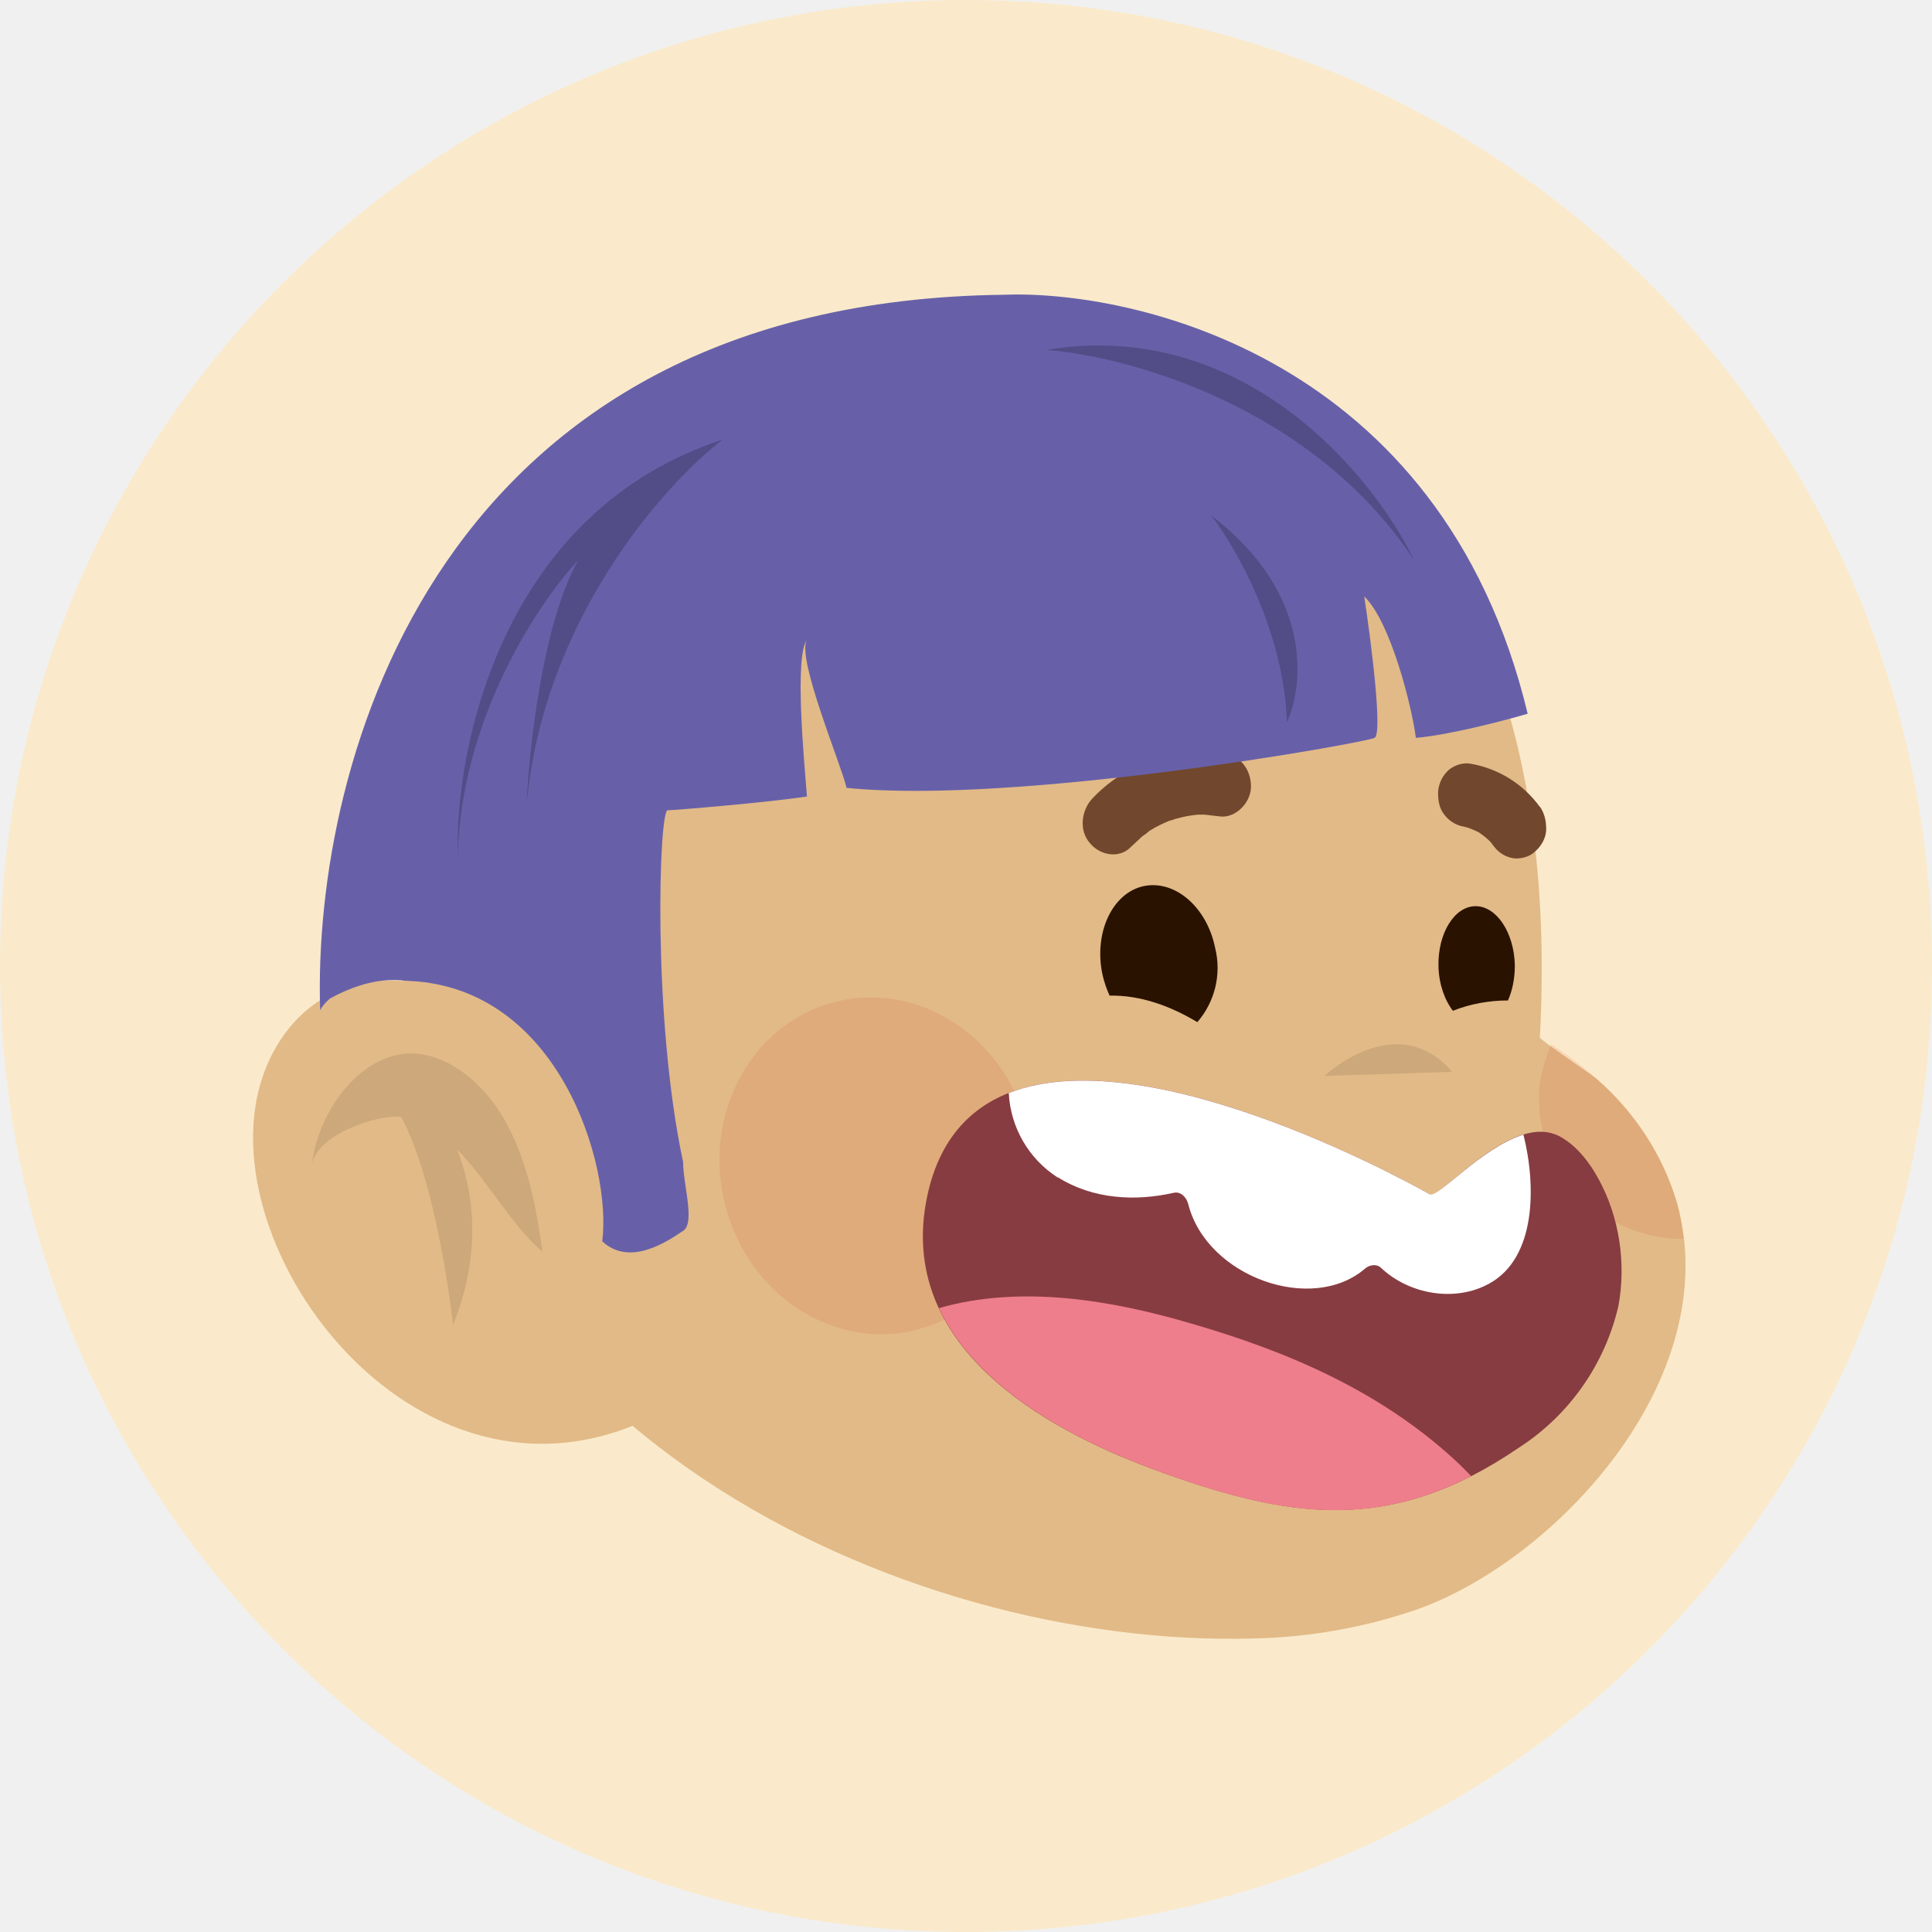
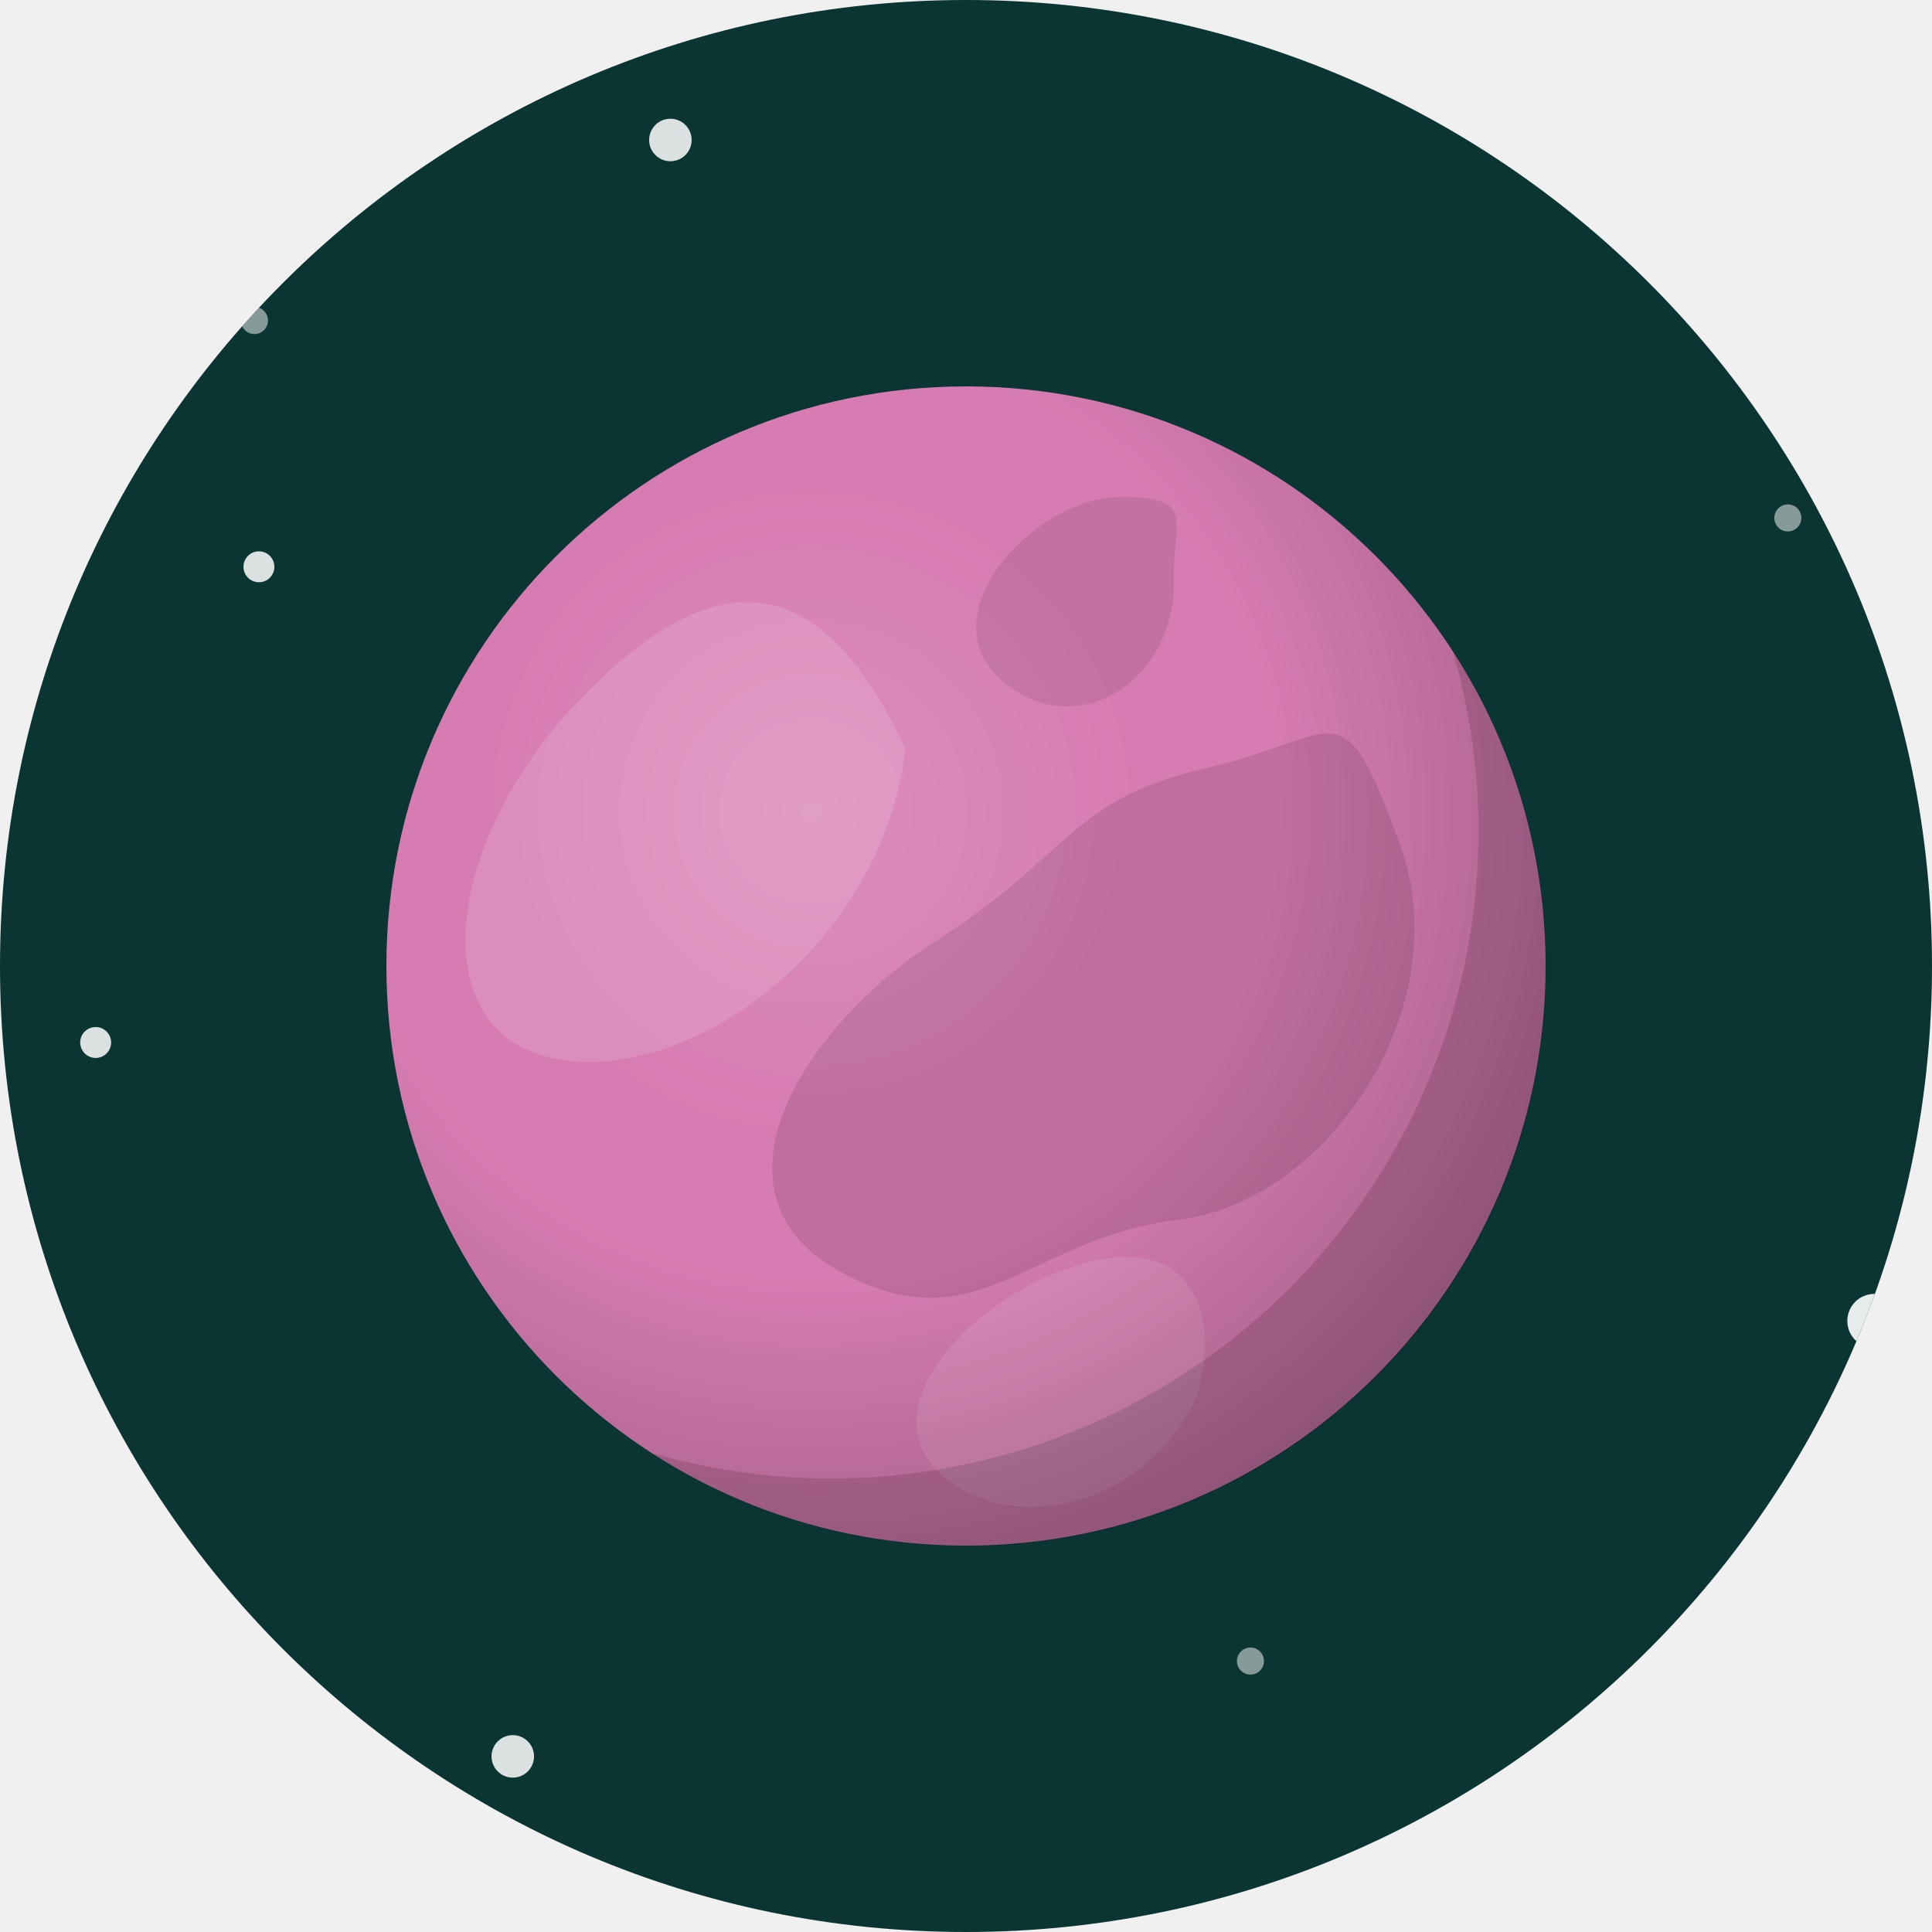
- <svg xmlns="http://www.w3.org/2000/svg" viewBox="0 0 480 480" fill="none" shape-rendering="auto" width="128" height="128">
-   <mask id="viewboxMask">
-     <rect width="480" height="480" rx="240" ry="240" x="0" y="0" fill="#fff" />
-   </mask>
-   <g mask="url(#viewboxMask)">
-     <rect fill="#faeacb" width="480" height="480" x="0" y="0" />
-     <g transform="matrix(.85775 0 0 .85427 52 47)">
-       <path d="M264 38.6s131.4 20.6 121.4 208.1c0 .7 15.2 10.9 16.4 12a77.1 77.1 0 0 1 23.4 36.3c13.9 51.3-35.7 104.2-75.8 118.2a155 155 0 0 1-46.7 8.3c-103.1 3-239.7-62.7-246.7-191a202.7 202.7 0 0 1 15.1-83.9c0 .1 57.4-142.5 192.9-108Z" fill="#e2ba87" />
-       <path d="M388.7 248.7a57 57 0 0 0-3.2 10.5 40 40 0 0 0 8.5 30.4 42.3 42.3 0 0 0 33 15.7c-3.2-31.7-29-50.7-38.3-56.6ZM203.5 332c24.4-5.2 39.6-31 33.9-57.5-5.7-26.5-30.2-43.7-54.6-38.5-24.4 5.3-39.5 31-33.8 57.6 5.7 26.5 30.1 43.7 54.5 38.5Z" fill="#DC2400" style="mix-blend-mode:multiply" opacity=".1" />
-       <path opacity=".1" d="M323 257.9s20.9-19.9 37-1.2Z" fill="#000" />
-       <path d="M128.7 356.9C59.3 391.7-3.7 304.4 16.5 255.3c12.9-31.4 50.4-33.8 72.1-5.2a185 185 0 0 1 29.1 59.1" fill="#e2ba87" />
-       <path opacity=".1" d="M71.5 279c9 9 16.1 22.5 25 30-1.7-12.5-4.3-26-10.4-37.3-6.2-11.6-17.5-21-29-20.3-14.2 1-25.9 17.6-27.4 32.6 1-9 19-15 25.9-14.2 10.8 20.4 15 60.6 15 60.6 9-22.7 5.4-40.7 1-51.5Z" fill="#000" />
+ <svg xmlns="http://www.w3.org/2000/svg" viewBox="0 0 100 100" fill="none" shape-rendering="auto" aria-hidden="true" width="128" height="128">
+   <defs>
+     <g id="star-faint-862986c7">
+       <circle cx="5" cy="5" r=".7" fill="#fff" fill-opacity=".5" />
    </g>
-     <g transform="matrix(.85472 0 0 .855 19 -17)">
-       <path d="M393.3 367c3 1.7 24.1-24.8 38.2-16.7 4.7 2.7 8.3 7.3 11 12.3 6 11 8 24.4 5.7 36.8a67 67 0 0 1-29 41.2c-37.4 25.5-67 20.7-106.8 6-31.4-11.7-74-35.6-65.2-78.7 15.6-76 146.1-1 146.1-1Z" fill="#873C41" />
-       <path d="M285.3 362c10.2 6.4 22.5 7 33.6 4.5 2.1-.5 3.8 1.3 4.3 3.4 5.4 21 36 32 51.5 18.5 1.2-1 3.3-1.3 4.5-.1 8.3 7.8 21.6 10 31.4 4.6 13.8-7.5 13.7-28.6 10-43.3-12.2 3.7-25 18.7-27.3 17.3 0 0-80.1-46-122.3-29.4a31 31 0 0 0 14.3 24.6Z" fill="#fff" />
-       <path d="M400.3 443.8c-22-20.1-48.9-31.4-76.2-39.3-23.4-6.9-49.7-11.3-73.4-4.5 11 23.5 39.2 38.2 61.7 46.6 34.8 12.9 61.8 18.2 93 2.2-1.7-1.7-3.3-3.4-5.1-5Z" fill="#EE7E8B" />
+     <g id="star-medium-862986c7">
+       <g class="dbpa-tw-medium">
+         <circle cx="5" cy="5" r="1.1" fill="#fff" fill-opacity=".85" />
+       </g>
    </g>
-     <g transform="matrix(.85472 0 0 .855 19 -17)">
-       <path d="M300.3 309.2c8.9-.2 17.7 3 25.5 7.7a24 24 0 0 0 5.2-21.5c-2.4-12-11.8-20-20.9-18-9 2-14.4 13.5-11.9 25.5.5 2.3 1.2 4.3 2.1 6.3ZM416.1 310.6c1.3-2.9 2-6.4 2-10.2-.2-9.5-5.3-17.2-11.4-17.2-6.1 0-11 7.8-10.8 17.4.1 5.2 1.8 9.9 4.2 13 5-2 10.5-3 16-3Z" fill="#2A1200" />
-       <path d="M333.5 238.7a43.9 43.9 0 0 0-38.2 13.2c-3.2 3.4-4 9.3-.7 13 3 3.6 8.6 4.6 12 1l3.2-3c.4-.3 1.3-.8 1.6-1.2l.5-.4a37.7 37.7 0 0 1 6-3c.5 0 1.2-.4 1.7-.5a35.6 35.6 0 0 1 6.3-1.2h2l4.3.5c4.4.7 9-3.6 9.2-8.4.1-5.3-3.2-9.3-8-10ZM425.4 254.4a31.4 31.4 0 0 0-20.2-12.6c-2.1-.4-4.6.4-6.3 1.8a9.5 9.5 0 0 0-3.1 6.2c-.1 2.4.3 5 1.8 6.8a9 9 0 0 0 5.7 3.5l1.2.3c1 .4 2.1.8 3.2 1.4 1.2.8 2.3 1.7 3.3 2.7l1 1.3a8.8 8.8 0 0 0 5.8 3.5c2 .2 4.6-.4 6.2-2 1.7-1.5 3-3.6 3.2-6 .1-2.5-.4-5-1.8-7Z" fill="#71472D" />
+     <g id="star-small-862986c7">
+       <circle cx="5" cy="5" r=".8" fill="#fff" fill-opacity=".85" />
    </g>
-     <g transform="matrix(.85472 0 0 .85667 18 -15)">
-       <path d="M423 224.5c-25-104-115.5-123-152.5-121.5C106.1 105 69.7 238.2 72 310.5c1-2 3-3.5 3-3.5 13-7 20.5-5 23-5 43.5 2 58.8 53.5 56 75.5 7.9 7.4 18.7.2 23.3-2.9l.2-.1c3.6-2.4 0-13.5 0-20-9-42-7-102-4.5-102 2 0 29.5-2.3 40.5-4-.8-10.4-3.7-40.3 0-45.5-3.2 5.2 10.2 36.8 11.5 43 49.5 5 150.5-13 153.5-14.5 2.4-1.2-1-27.8-3-41 7.6 7.2 13.8 31.7 15 41 9.6-.8 25.7-5 32.5-7Z" fill="#6760a9" />
-       <path d="M283 119c23.3 1.7 77.4 16.2 107 61-11.7-24.3-49.4-70.6-107-61ZM331 167c7 9 21.2 33.6 22 60 5-10.7 7.6-37.6-22-60ZM132 251c4.8-53.6 40-93 57-106-64 20.8-78 89.3-77 121 .8-40 23.7-74 35-86-10.4 18.4-14.3 55-15 71Z" fill="#000" fill-opacity=".2" />
+     <g id="star-large-862986c7">
+       <g class="dbpa-tw-large">
+         <circle cx="5" cy="5" r="1.4" fill="#fff" fill-opacity=".9" />
+       </g>
    </g>
-     <g transform="matrix(.85472 0 0 .85667 14 -12)" />
+     <g id="star-sparkle-862986c7">
+       <g class="dbpa-tw-sparkle">
+         <path d="M5 1.8Q5.5 4.5 8.2 5 5.5 5.5 5 8.2 4.5 5.5 1.8 5 4.5 4.5 5 1.8" fill="#fff" fill-opacity=".9" />
+       </g>
+     </g>
+     <g id="planet-disc-862986c7">
+       <circle cx="30" cy="30" r="30" fill="#d67cb2" />
+     </g>
+     <clipPath id="dicebearPlanets-marbled">
+       <circle cx="34" cy="33" r="30" />
+     </clipPath>
+     <g id="surface-marbled-862986c7">
+       <g class="dbpa-surface">
+         <g clip-path="url(#dicebearPlanets-marbled)">
+           <path d="M14 21c4-8 16-10 22-5s12 3 14 11-8 10-16 8-10 0-16-4-8-2-4-10" fill="#000" fill-opacity=".11" />
+           <path d="M28 43c8-6 20-4 24 2s-4 12-14 12-14-4-10-14" fill="#fff" fill-opacity=".13" />
+           <path d="M12 39c4-4 10-2 10 3s-8 5-11 2-1-3 1-5" fill="#000" fill-opacity=".09" />
+           <path d="M42 9c6-2 12 2 12 7s-8 5-13 2-3-7 1-9" fill="#fff" fill-opacity=".11" />
+         </g>
+       </g>
+     </g>
+     <radialGradient id="dicebearPlanets-shade" gradientUnits="userSpaceOnUse" cx="22" cy="22" r="44">
+       <stop offset="0" stop-color="#fff" stop-opacity=".14" />
+       <stop offset=".38" stop-color="#fff" stop-opacity="0" />
+       <stop offset=".55" stop-color="#000" stop-opacity="0" />
+       <stop offset="1" stop-color="#000" stop-opacity=".26" />
+     </radialGradient>
+     <g id="shade-soft-862986c7">
+       <circle cx="30" cy="30" r="30" fill="url(#dicebearPlanets-shade)" />
+       <path d="M55.2 13.7a30 30 0 0 1-41.5 41.5 33.5 33.5 0 0 0 41.5-41.5" fill="#000" fill-opacity=".13" />
+     </g>
+     <g id="animation-none-862986c7" />
+     <clipPath id="clip-862986c7">
+       <rect width="100" height="100" rx="50" ry="50" />
+     </clipPath>
+   </defs>
+   <g clip-path="url(#clip-862986c7)">
+     <rect width="100" height="100" fill="#0b3533" />
+     <use transform="translate(7.5 7.5) translate(0.67084, 4.09096)" href="#star-faint-862986c7" />
+     <use transform="translate(32.5 7.5) translate(-2.801, -5.25427)" href="#star-medium-862986c7" />
+     <use transform="translate(57.5 7.5) translate(-10.44543, 11.27138)" href="#star-small-862986c7" />
+     <use transform="translate(82.5 7.5) translate(-2.22878, -8.27626)" href="#star-medium-862986c7" />
+     <use transform="translate(7.5 32.5) translate(0.90181, -8.16298)" href="#star-small-862986c7" />
+     <use transform="translate(82.5 32.5) translate(5.03764, -10.69213)" href="#star-faint-862986c7" />
+     <use transform="translate(7.5 57.5) translate(-7.54844, -8.5411)" href="#star-small-862986c7" />
+     <use transform="translate(82.5 57.5) translate(9.51681, 5.8717)" href="#star-large-862986c7" />
+     <use transform="translate(7.5 82.5) translate(-8.07064, 0.35846)" href="#star-faint-862986c7" />
+     <use transform="translate(32.5 82.5) translate(-10.95884, 3.41013)" href="#star-medium-862986c7" />
+     <use transform="translate(57.5 82.5) translate(2.22377, -1.52388)" href="#star-faint-862986c7" />
+     <use transform="translate(82.5 82.5) translate(3.71874, 4.63991)" href="#star-sparkle-862986c7" />
+     <use transform="translate(20 20)" href="#planet-disc-862986c7" />
+     <use transform="translate(16 17) rotate(133.4133, 34, 33)" href="#surface-marbled-862986c7" />
+     <use transform="translate(20 20)" href="#shade-soft-862986c7" />
+     <use href="#animation-none-862986c7" />
  </g>
</svg>
